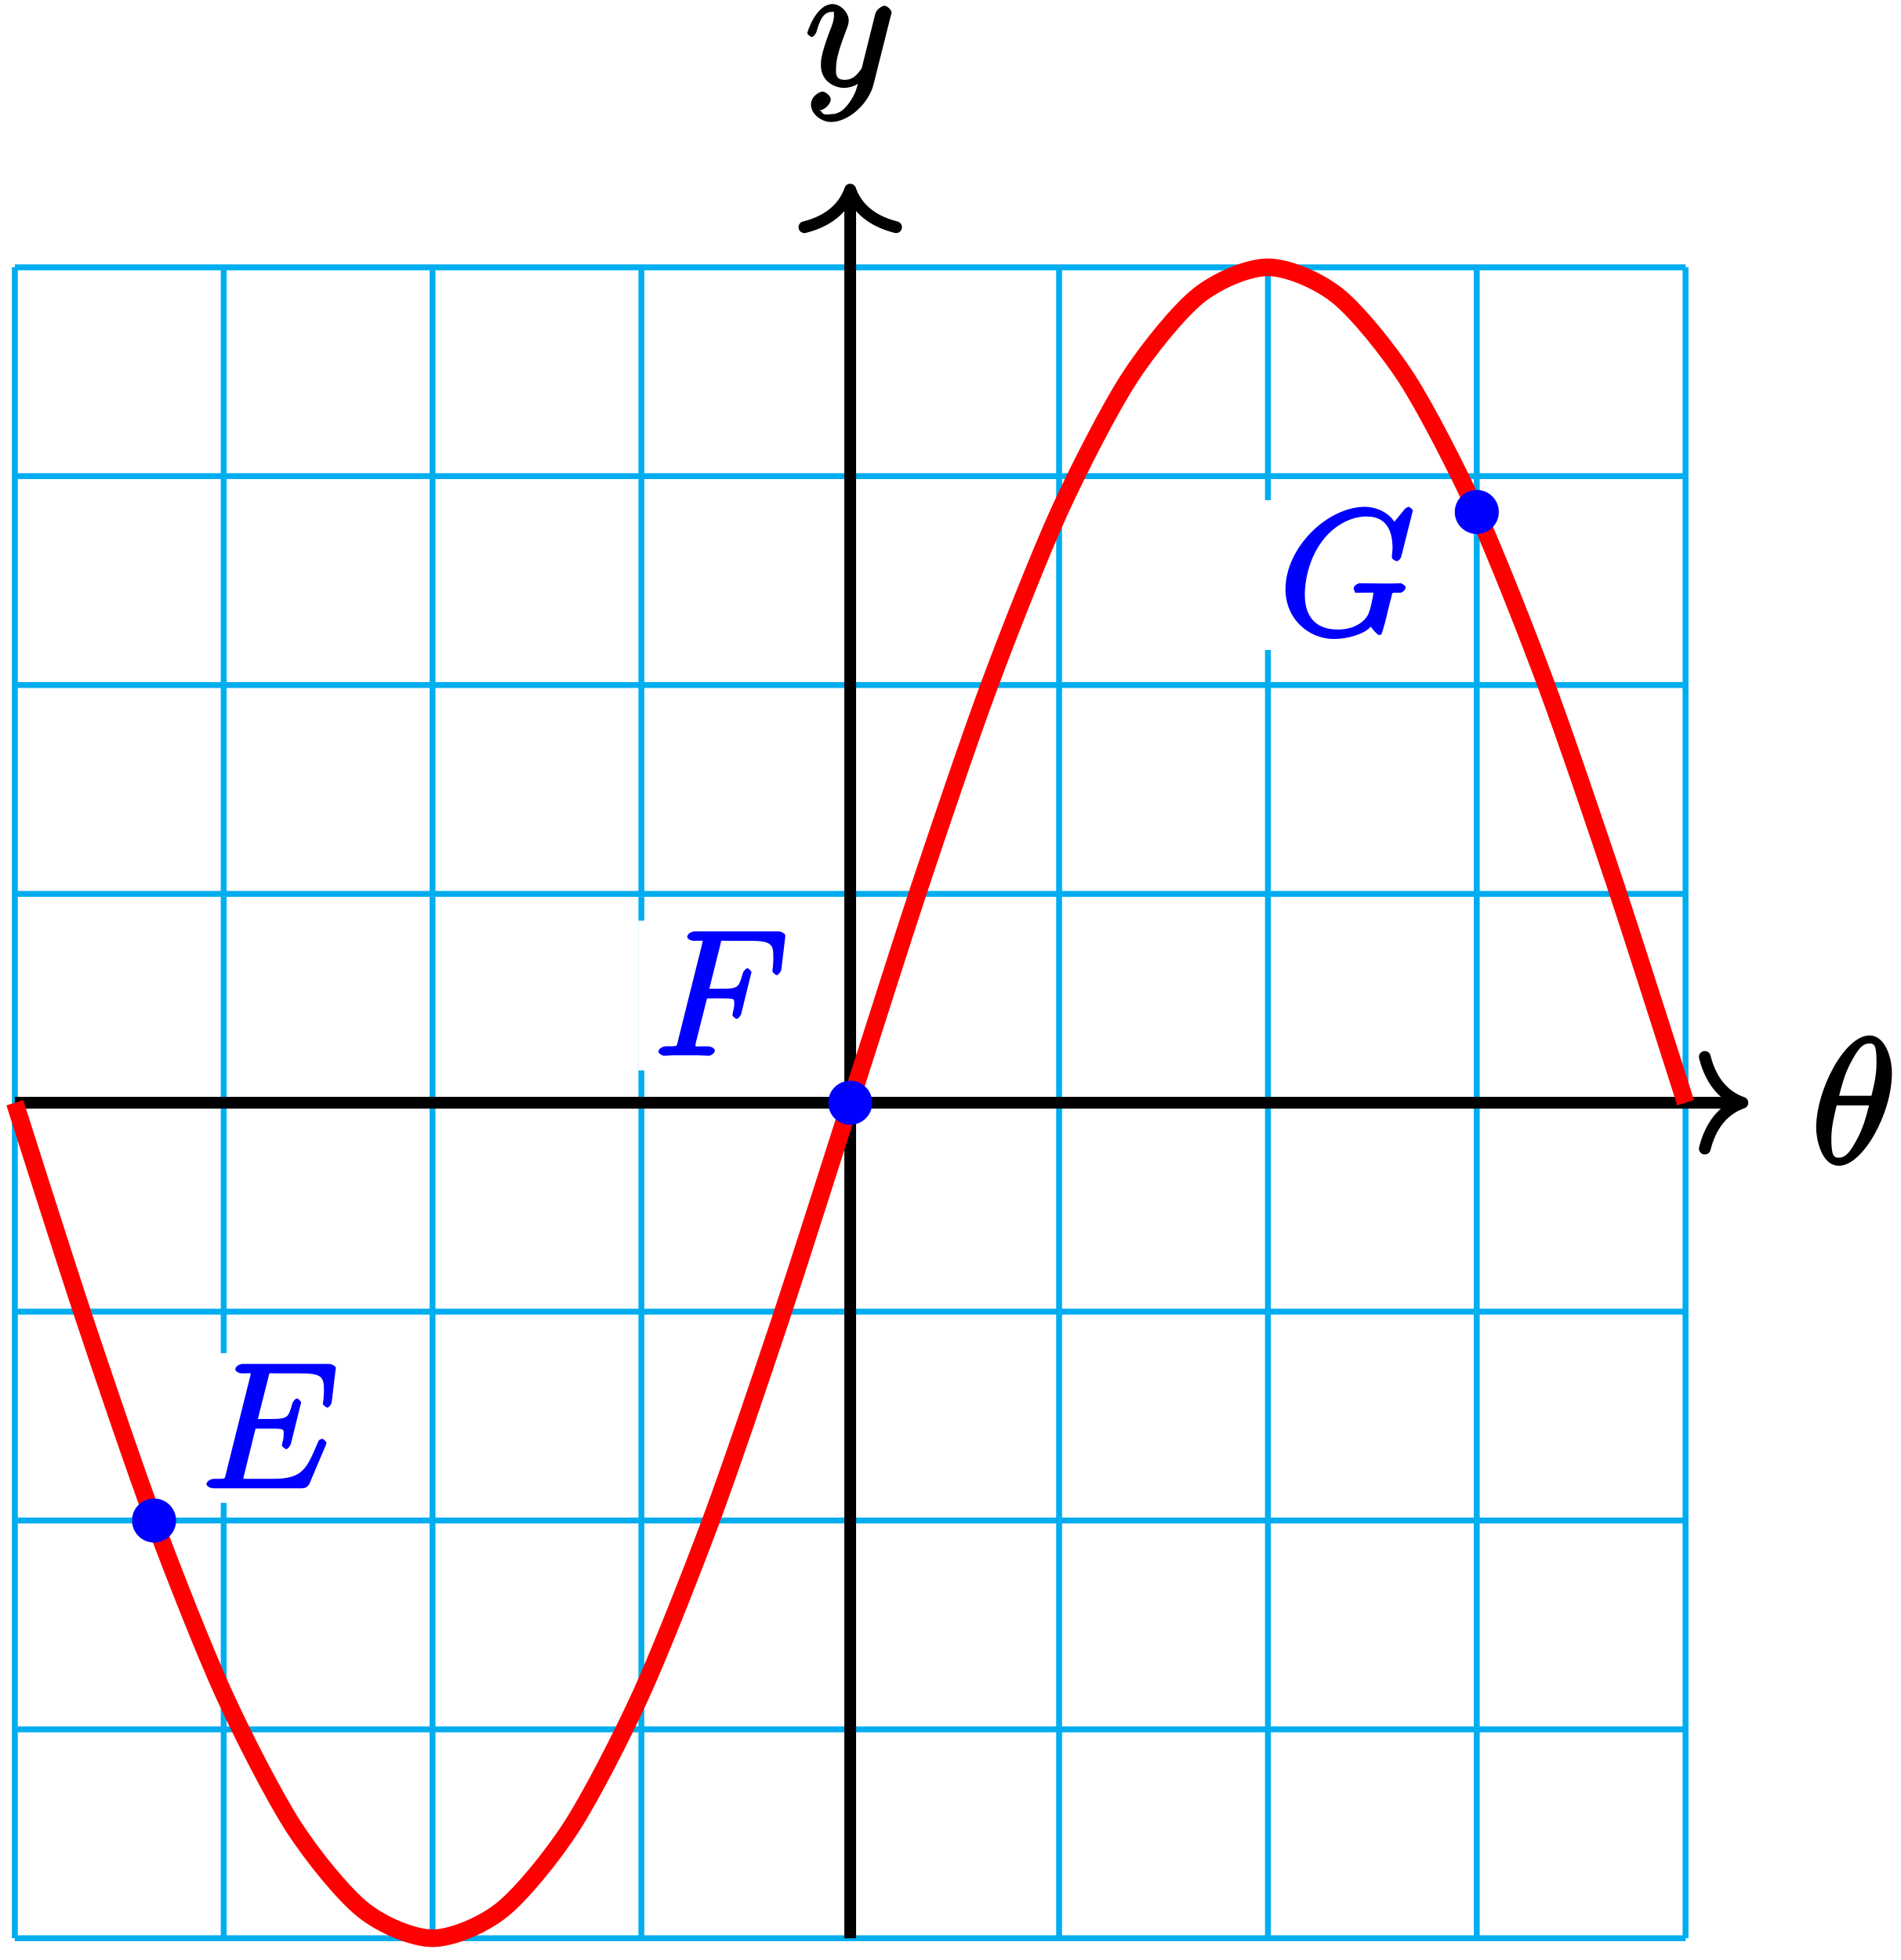
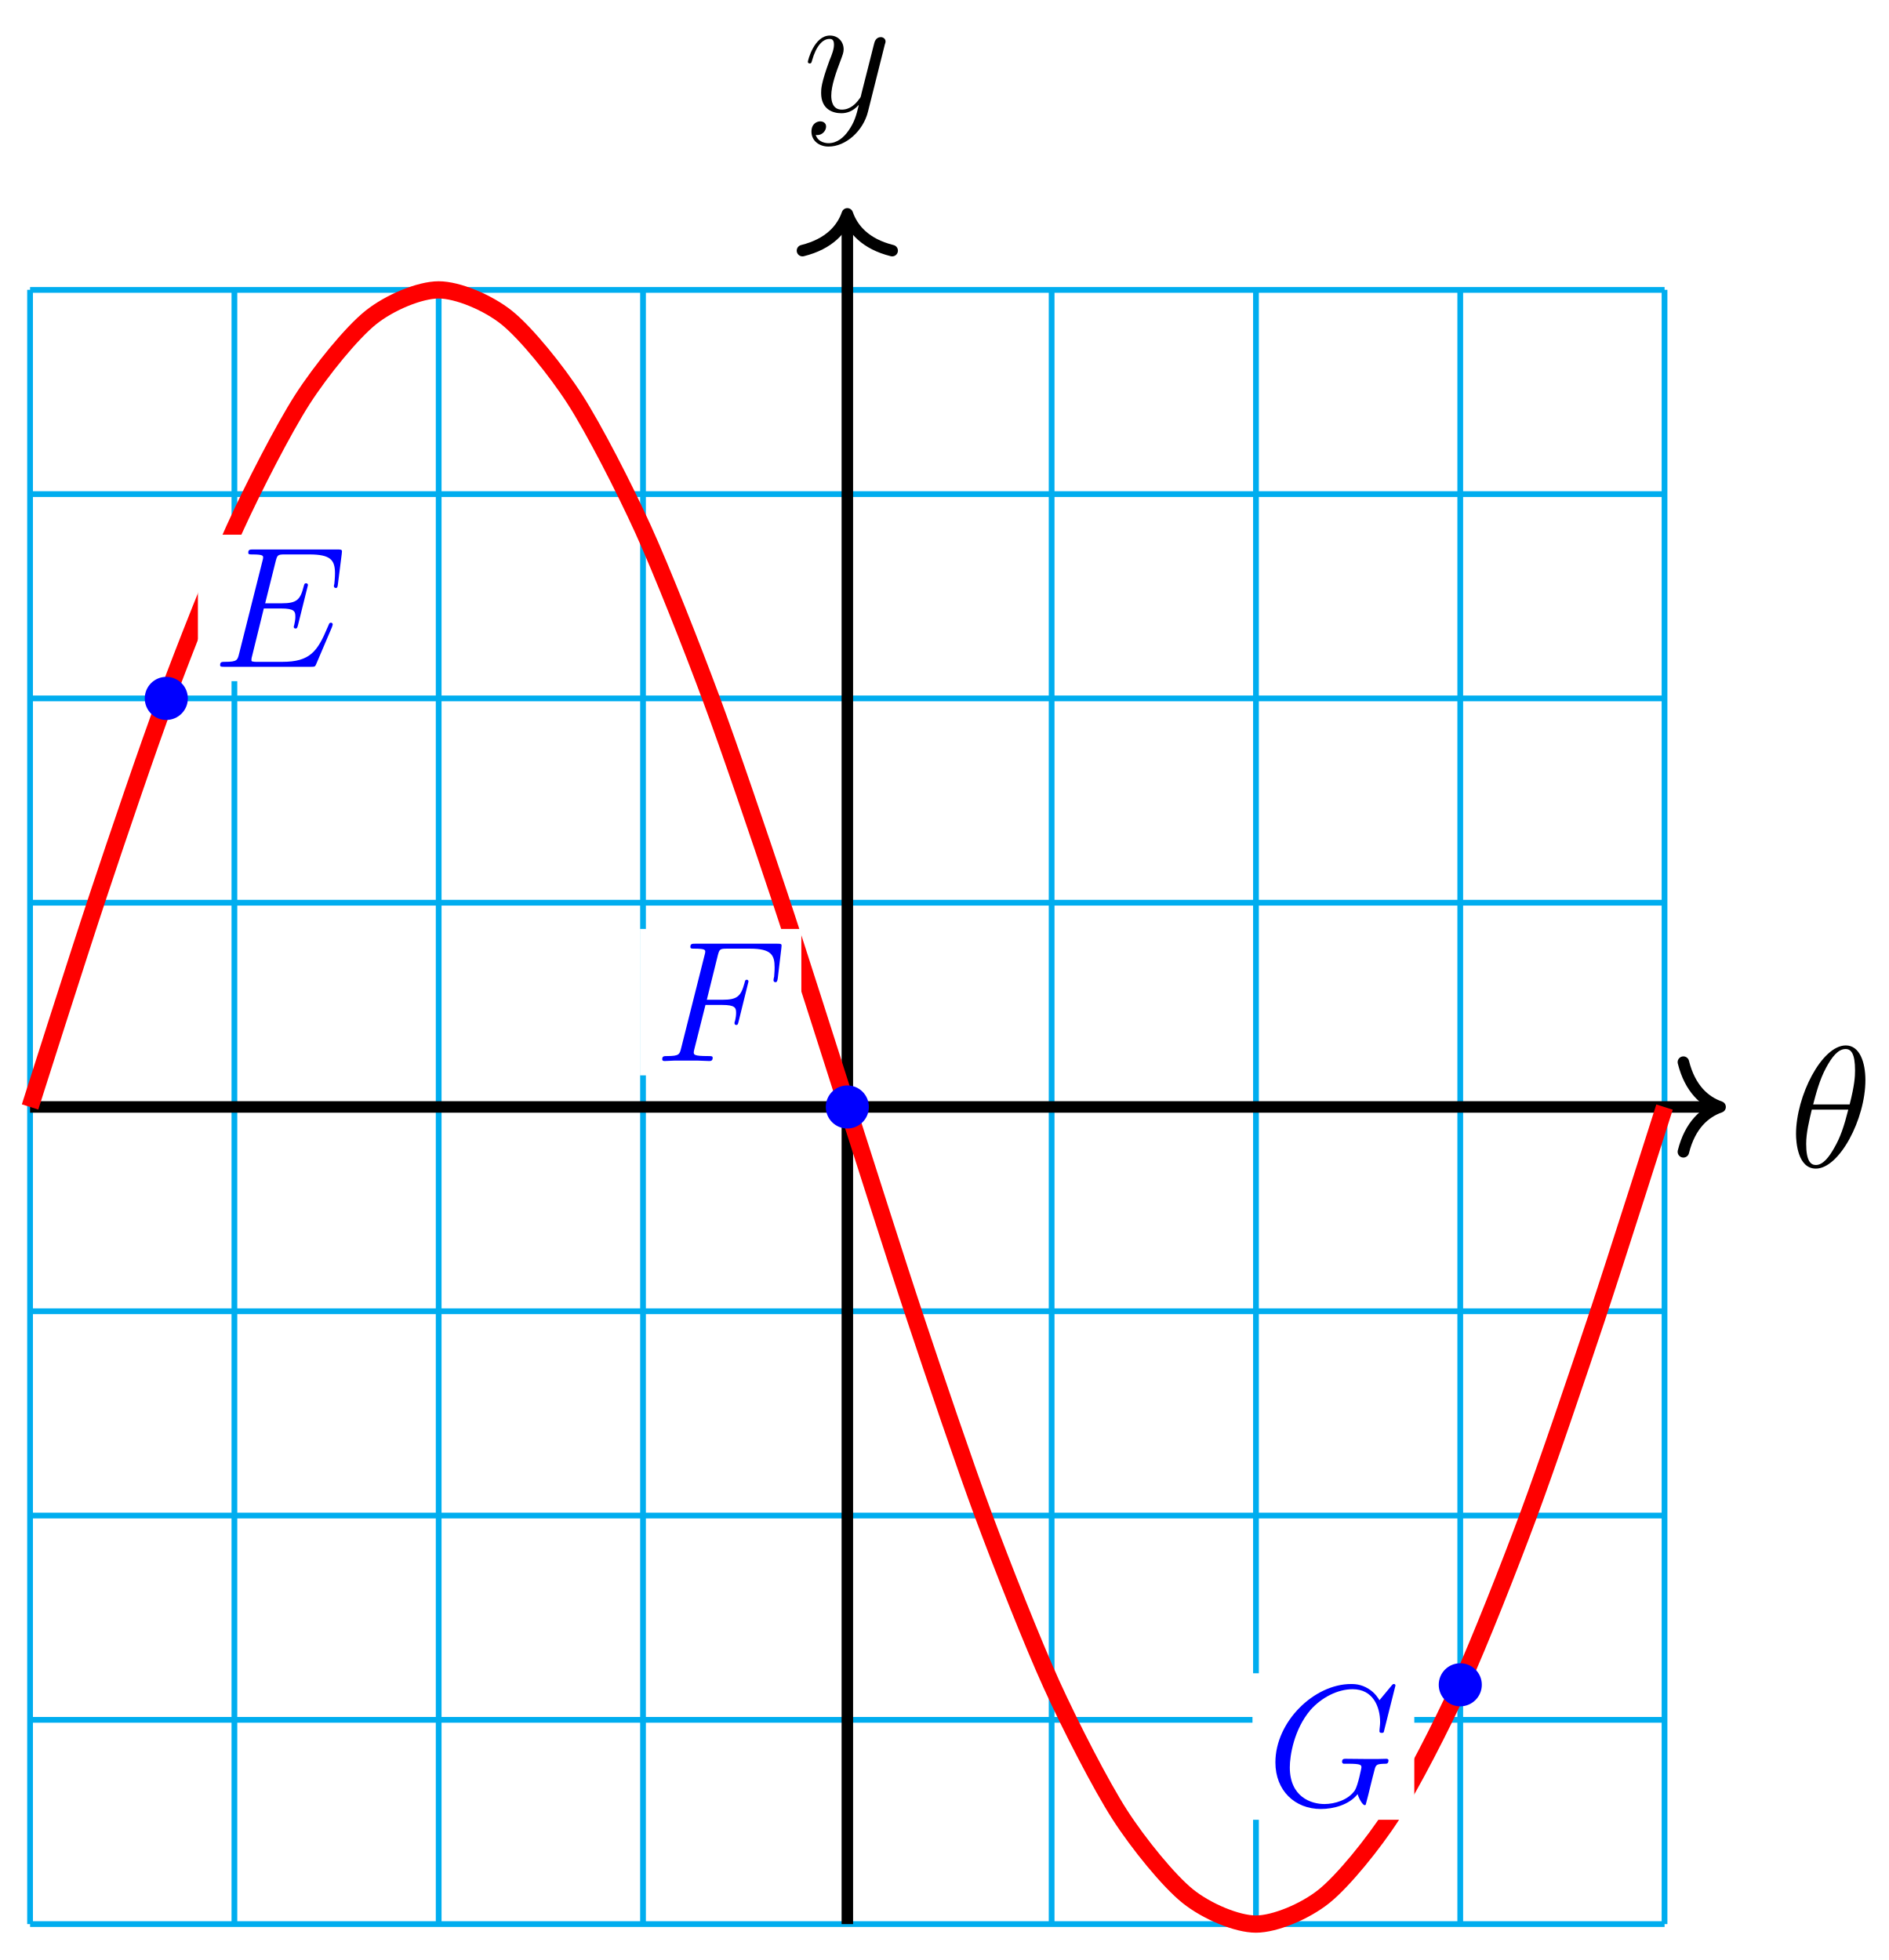
- <svg xmlns="http://www.w3.org/2000/svg" xmlns:xlink="http://www.w3.org/1999/xlink" width="129pt" height="133pt" viewBox="0 0 129 133" version="1.1">
+ <svg xmlns="http://www.w3.org/2000/svg" xmlns:xlink="http://www.w3.org/1999/xlink" width="131pt" height="136pt" viewBox="0 0 131 136" version="1.1">
  <defs>
    <g>
      <symbol overflow="visible" id="glyph0-0">
        <path style="stroke:none;" d="" />
      </symbol>
      <symbol overflow="visible" id="glyph0-1">
-         <path style="stroke:none;" d="M 5.453 -6.156 C 5.453 -7.375 4.906 -8.719 3.938 -8.719 C 2.266 -8.719 0.312 -5.062 0.312 -2.422 C 0.312 -1.875 0.594 0.125 1.859 0.125 C 3.484 0.125 5.453 -3.438 5.453 -6.156 Z M 1.828 -4.469 C 2.016 -5.172 2.219 -6.078 2.688 -6.922 C 3.078 -7.641 3.391 -8.172 3.922 -8.172 C 4.312 -8.172 4.406 -7.984 4.406 -6.844 C 4.406 -6.406 4.375 -5.812 4.062 -4.625 L 1.859 -4.625 Z M 3.938 -4.109 C 3.641 -2.938 3.438 -2.297 3.016 -1.547 C 2.672 -0.938 2.359 -0.422 1.859 -0.422 C 1.5 -0.422 1.344 -0.547 1.344 -1.734 C 1.344 -2.516 1.547 -3.328 1.703 -3.969 L 3.906 -3.969 Z M 3.938 -4.109 " />
+         <path style="stroke:none;" d="M 5.297 -6.016 C 5.297 -7.234 4.906 -8.422 3.938 -8.422 C 2.266 -8.422 0.484 -4.906 0.484 -2.281 C 0.484 -1.734 0.594 0.125 1.859 0.125 C 3.484 0.125 5.297 -3.297 5.297 -6.016 Z M 1.672 -4.328 C 1.859 -5.031 2.109 -6.031 2.578 -6.891 C 2.969 -7.609 3.391 -8.172 3.922 -8.172 C 4.312 -8.172 4.578 -7.844 4.578 -6.688 C 4.578 -6.266 4.547 -5.672 4.203 -4.328 Z M 4.109 -3.969 C 3.812 -2.797 3.562 -2.047 3.125 -1.297 C 2.781 -0.688 2.359 -0.125 1.859 -0.125 C 1.5 -0.125 1.188 -0.406 1.188 -1.594 C 1.188 -2.359 1.391 -3.172 1.578 -3.969 Z M 4.109 -3.969 " />
      </symbol>
      <symbol overflow="visible" id="glyph0-2">
-         <path style="stroke:none;" d="M 3.031 1.094 C 2.703 1.547 2.359 1.906 1.766 1.906 C 1.625 1.906 1.203 2.031 1.109 1.703 C 0.906 1.641 0.969 1.641 0.984 1.641 C 1.344 1.641 1.75 1.188 1.75 0.906 C 1.75 0.641 1.359 0.375 1.188 0.375 C 0.984 0.375 0.406 0.688 0.406 1.266 C 0.406 1.875 1.094 2.438 1.766 2.438 C 2.969 2.438 4.328 1.188 4.656 -0.125 L 5.828 -4.797 C 5.844 -4.859 5.875 -4.922 5.875 -5 C 5.875 -5.172 5.562 -5.453 5.391 -5.453 C 5.281 -5.453 4.859 -5.25 4.766 -4.891 L 3.891 -1.375 C 3.828 -1.156 3.875 -1.25 3.781 -1.109 C 3.531 -0.781 3.266 -0.422 2.688 -0.422 C 2.016 -0.422 2.109 -0.922 2.109 -1.25 C 2.109 -1.922 2.438 -2.844 2.766 -3.703 C 2.891 -4.047 2.969 -4.219 2.969 -4.453 C 2.969 -4.953 2.453 -5.562 1.859 -5.562 C 0.766 -5.562 0.156 -3.688 0.156 -3.578 C 0.156 -3.531 0.375 -3.328 0.453 -3.328 C 0.562 -3.328 0.734 -3.531 0.781 -3.688 C 1.062 -4.703 1.359 -5.031 1.828 -5.031 C 1.938 -5.031 1.969 -5.172 1.969 -4.781 C 1.969 -4.469 1.844 -4.125 1.656 -3.672 C 1.078 -2.109 1.078 -1.703 1.078 -1.422 C 1.078 -0.281 2.062 0.125 2.656 0.125 C 3 0.125 3.531 -0.031 3.844 -0.344 L 3.688 -0.516 C 3.516 0.141 3.438 0.5 3.031 1.094 Z M 3.031 1.094 " />
+         <path style="stroke:none;" d="M 3.141 1.344 C 2.828 1.797 2.359 2.203 1.766 2.203 C 1.625 2.203 1.047 2.172 0.875 1.625 C 0.906 1.641 0.969 1.641 0.984 1.641 C 1.344 1.641 1.594 1.328 1.594 1.047 C 1.594 0.781 1.359 0.688 1.188 0.688 C 0.984 0.688 0.578 0.828 0.578 1.406 C 0.578 2.016 1.094 2.438 1.766 2.438 C 2.969 2.438 4.172 1.344 4.5 0.016 L 5.672 -4.656 C 5.688 -4.703 5.719 -4.781 5.719 -4.859 C 5.719 -5.031 5.562 -5.156 5.391 -5.156 C 5.281 -5.156 5.031 -5.109 4.938 -4.75 L 4.047 -1.234 C 4 -1.016 4 -0.984 3.891 -0.859 C 3.656 -0.531 3.266 -0.125 2.688 -0.125 C 2.016 -0.125 1.953 -0.781 1.953 -1.094 C 1.953 -1.781 2.281 -2.703 2.609 -3.562 C 2.734 -3.906 2.812 -4.078 2.812 -4.312 C 2.812 -4.812 2.453 -5.266 1.859 -5.266 C 0.766 -5.266 0.328 -3.531 0.328 -3.438 C 0.328 -3.391 0.375 -3.328 0.453 -3.328 C 0.562 -3.328 0.578 -3.375 0.625 -3.547 C 0.906 -4.547 1.359 -5.031 1.828 -5.031 C 1.938 -5.031 2.141 -5.031 2.141 -4.641 C 2.141 -4.328 2.016 -3.984 1.828 -3.531 C 1.25 -1.953 1.25 -1.562 1.25 -1.281 C 1.25 -0.141 2.062 0.125 2.656 0.125 C 3 0.125 3.438 0.016 3.844 -0.438 L 3.859 -0.422 C 3.688 0.281 3.562 0.75 3.141 1.344 Z M 3.141 1.344 " />
      </symbol>
      <symbol overflow="visible" id="glyph0-3">
-         <path style="stroke:none;" d="M 8.469 -2.922 C 8.469 -2.953 8.516 -3.031 8.516 -3.078 C 8.516 -3.141 8.312 -3.359 8.234 -3.359 C 8.188 -3.359 8.047 -3.297 8.016 -3.266 C 7.984 -3.25 7.938 -3.125 7.828 -2.875 C 7.125 -1.203 6.781 -0.641 4.859 -0.641 L 3.125 -0.641 C 2.953 -0.641 2.922 -0.641 2.859 -0.656 C 2.719 -0.672 2.875 -0.531 2.875 -0.641 C 2.875 -0.719 2.891 -0.781 2.922 -0.891 L 3.703 -4.047 L 4.766 -4.047 C 5.703 -4.047 5.609 -4 5.609 -3.641 C 5.609 -3.516 5.609 -3.406 5.516 -3.062 C 5.547 -3.109 5.484 -2.953 5.484 -2.922 C 5.484 -2.828 5.719 -2.656 5.781 -2.656 C 5.891 -2.656 6.062 -2.875 6.109 -3.047 L 6.797 -5.828 C 6.797 -5.875 6.594 -6.094 6.516 -6.094 C 6.406 -6.094 6.234 -5.891 6.188 -5.719 C 5.938 -4.812 5.875 -4.703 4.812 -4.703 L 3.859 -4.703 L 4.562 -7.484 C 4.672 -7.906 4.547 -7.797 5.031 -7.797 L 6.734 -7.797 C 8.219 -7.797 8.344 -7.547 8.344 -6.641 C 8.344 -6.625 8.344 -6.281 8.297 -5.891 C 8.281 -5.844 8.266 -5.766 8.266 -5.75 C 8.266 -5.656 8.5 -5.469 8.578 -5.469 C 8.656 -5.469 8.859 -5.672 8.875 -5.875 L 9.125 -7.969 C 9.125 -8.016 9.156 -8.125 9.156 -8.156 C 9.156 -8.281 8.891 -8.438 8.672 -8.438 L 2.844 -8.438 C 2.625 -8.438 2.328 -8.281 2.328 -8.062 C 2.328 -7.938 2.578 -7.797 2.781 -7.797 C 3.531 -7.797 3.359 -7.859 3.359 -7.719 C 3.359 -7.656 3.344 -7.609 3.312 -7.484 L 1.703 -1.031 C 1.594 -0.609 1.734 -0.641 0.891 -0.641 C 0.672 -0.641 0.375 -0.484 0.375 -0.281 C 0.375 -0.141 0.625 0 0.859 0 L 6.859 0 C 7.125 0 7.297 -0.156 7.375 -0.344 Z M 8.469 -2.922 " />
+         <path style="stroke:none;" d="M 8.312 -2.766 C 8.312 -2.812 8.359 -2.891 8.359 -2.938 C 8.359 -3 8.312 -3.062 8.234 -3.062 C 8.188 -3.062 8.156 -3.047 8.125 -3.016 C 8.109 -3 8.109 -2.969 8 -2.734 C 7.297 -1.062 6.781 -0.344 4.859 -0.344 L 3.125 -0.344 C 2.953 -0.344 2.922 -0.344 2.859 -0.359 C 2.719 -0.375 2.719 -0.391 2.719 -0.484 C 2.719 -0.578 2.734 -0.641 2.766 -0.75 L 3.578 -4.047 L 4.766 -4.047 C 5.703 -4.047 5.766 -3.844 5.766 -3.484 C 5.766 -3.375 5.766 -3.266 5.688 -2.906 C 5.672 -2.859 5.656 -2.812 5.656 -2.766 C 5.656 -2.688 5.719 -2.656 5.781 -2.656 C 5.891 -2.656 5.906 -2.734 5.953 -2.906 L 6.641 -5.672 C 6.641 -5.734 6.594 -5.797 6.516 -5.797 C 6.406 -5.797 6.391 -5.75 6.344 -5.578 C 6.109 -4.656 5.875 -4.406 4.812 -4.406 L 3.672 -4.406 L 4.406 -7.344 C 4.516 -7.75 4.547 -7.797 5.031 -7.797 L 6.734 -7.797 C 8.219 -7.797 8.516 -7.406 8.516 -6.484 C 8.516 -6.484 8.516 -6.141 8.469 -5.75 C 8.453 -5.703 8.438 -5.625 8.438 -5.609 C 8.438 -5.516 8.5 -5.469 8.578 -5.469 C 8.656 -5.469 8.703 -5.516 8.719 -5.734 L 8.984 -7.828 C 8.984 -7.859 9 -7.984 9 -8.016 C 9 -8.141 8.891 -8.141 8.672 -8.141 L 2.844 -8.141 C 2.625 -8.141 2.5 -8.141 2.5 -7.922 C 2.5 -7.797 2.578 -7.797 2.781 -7.797 C 3.531 -7.797 3.531 -7.703 3.531 -7.578 C 3.531 -7.516 3.516 -7.469 3.484 -7.344 L 1.859 -0.891 C 1.75 -0.469 1.734 -0.344 0.891 -0.344 C 0.672 -0.344 0.547 -0.344 0.547 -0.125 C 0.547 0 0.625 0 0.859 0 L 6.859 0 C 7.125 0 7.141 -0.016 7.219 -0.203 Z M 8.312 -2.766 " />
      </symbol>
      <symbol overflow="visible" id="glyph0-4">
-         <path style="stroke:none;" d="M 3.547 -3.891 L 4.703 -3.891 C 5.609 -3.891 5.516 -3.844 5.516 -3.484 C 5.516 -3.328 5.484 -3.172 5.422 -2.922 C 5.453 -2.969 5.391 -2.797 5.391 -2.766 C 5.391 -2.688 5.609 -2.5 5.688 -2.5 C 5.781 -2.5 5.953 -2.688 6 -2.875 L 6.688 -5.672 C 6.688 -5.719 6.5 -5.938 6.422 -5.938 C 6.312 -5.938 6.125 -5.734 6.078 -5.531 C 5.828 -4.641 5.766 -4.547 4.719 -4.547 L 3.828 -4.547 L 4.562 -7.484 C 4.672 -7.906 4.547 -7.797 5.031 -7.797 L 6.641 -7.797 C 8.125 -7.797 8.172 -7.5 8.172 -6.641 C 8.172 -6.578 8.172 -6.312 8.141 -6 C 8.125 -5.953 8.109 -5.797 8.109 -5.75 C 8.109 -5.656 8.328 -5.469 8.406 -5.469 C 8.484 -5.469 8.688 -5.672 8.719 -5.875 L 8.969 -7.969 C 8.969 -8.016 8.984 -8.125 8.984 -8.156 C 8.984 -8.281 8.719 -8.438 8.516 -8.438 L 2.844 -8.438 C 2.625 -8.438 2.328 -8.281 2.328 -8.062 C 2.328 -7.938 2.578 -7.797 2.781 -7.797 C 3.531 -7.797 3.359 -7.859 3.359 -7.719 C 3.359 -7.656 3.344 -7.609 3.312 -7.484 L 1.703 -1.031 C 1.594 -0.609 1.734 -0.641 0.891 -0.641 C 0.672 -0.641 0.375 -0.484 0.375 -0.281 C 0.375 -0.141 0.656 0 0.734 0 C 0.953 0 1.188 -0.031 1.422 -0.031 L 2.969 -0.031 C 3.234 -0.031 3.531 0 3.797 0 C 3.891 0 4.203 -0.141 4.203 -0.359 C 4.203 -0.484 3.969 -0.641 3.703 -0.641 C 2.766 -0.641 2.891 -0.578 2.891 -0.75 C 2.891 -0.812 2.922 -0.906 2.938 -0.984 L 3.672 -3.891 Z M 3.547 -3.891 " />
+         <path style="stroke:none;" d="M 3.547 -3.891 L 4.703 -3.891 C 5.609 -3.891 5.672 -3.688 5.672 -3.344 C 5.672 -3.188 5.656 -3.031 5.594 -2.766 C 5.562 -2.719 5.562 -2.656 5.562 -2.625 C 5.562 -2.547 5.609 -2.5 5.688 -2.5 C 5.781 -2.5 5.797 -2.547 5.844 -2.734 L 6.531 -5.516 C 6.531 -5.562 6.5 -5.641 6.422 -5.641 C 6.312 -5.641 6.297 -5.594 6.25 -5.391 C 6 -4.5 5.766 -4.25 4.719 -4.25 L 3.641 -4.25 L 4.406 -7.344 C 4.516 -7.75 4.547 -7.797 5.031 -7.797 L 6.641 -7.797 C 8.125 -7.797 8.344 -7.344 8.344 -6.5 C 8.344 -6.438 8.344 -6.172 8.312 -5.859 C 8.297 -5.812 8.266 -5.656 8.266 -5.609 C 8.266 -5.516 8.328 -5.469 8.406 -5.469 C 8.484 -5.469 8.531 -5.516 8.562 -5.734 L 8.812 -7.828 C 8.812 -7.859 8.828 -7.984 8.828 -8.016 C 8.828 -8.141 8.719 -8.141 8.516 -8.141 L 2.844 -8.141 C 2.625 -8.141 2.5 -8.141 2.5 -7.922 C 2.5 -7.797 2.578 -7.797 2.781 -7.797 C 3.531 -7.797 3.531 -7.703 3.531 -7.578 C 3.531 -7.516 3.516 -7.469 3.484 -7.344 L 1.859 -0.891 C 1.75 -0.469 1.734 -0.344 0.891 -0.344 C 0.672 -0.344 0.547 -0.344 0.547 -0.125 C 0.547 0 0.656 0 0.734 0 C 0.953 0 1.188 -0.031 1.422 -0.031 L 2.969 -0.031 C 3.234 -0.031 3.531 0 3.797 0 C 3.891 0 4.047 0 4.047 -0.219 C 4.047 -0.344 3.969 -0.344 3.703 -0.344 C 2.766 -0.344 2.734 -0.438 2.734 -0.609 C 2.734 -0.672 2.766 -0.766 2.781 -0.844 Z M 3.547 -3.891 " />
      </symbol>
      <symbol overflow="visible" id="glyph0-5">
-         <path style="stroke:none;" d="M 9.078 -8.453 C 9.078 -8.562 8.828 -8.719 8.812 -8.719 C 8.781 -8.719 8.625 -8.672 8.516 -8.547 L 7.828 -7.703 C 7.859 -7.656 7.625 -8.062 7.156 -8.344 C 6.641 -8.672 6.031 -8.719 5.844 -8.719 C 3.281 -8.719 0.438 -5.953 0.438 -3.125 C 0.438 -1.156 1.953 0.25 3.75 0.25 C 4.609 0.25 5.812 -0.078 6.234 -0.594 C 6.266 -0.484 6.688 -0.016 6.781 -0.016 C 6.844 -0.016 6.844 -0.047 6.938 -0.047 C 6.984 -0.109 7.125 -0.641 7.188 -0.844 L 7.375 -1.609 C 7.469 -2.016 7.516 -2.172 7.609 -2.531 C 7.719 -2.984 7.594 -2.875 8.25 -2.891 C 8.297 -2.891 8.594 -3.031 8.594 -3.266 C 8.594 -3.375 8.312 -3.531 8.281 -3.531 C 8.078 -3.531 7.859 -3.516 7.641 -3.516 L 7 -3.516 C 6.484 -3.516 5.969 -3.531 5.469 -3.531 C 5.359 -3.531 5.062 -3.375 5.062 -3.172 C 5.062 -3.047 5.156 -3.047 5.156 -2.891 L 5.625 -2.891 C 6.562 -2.891 6.391 -2.938 6.391 -2.766 C 6.391 -2.75 6.219 -1.656 5.984 -1.297 C 5.531 -0.625 4.703 -0.391 4 -0.391 C 3.078 -0.391 1.75 -0.719 1.75 -2.781 C 1.75 -3.578 1.984 -5.312 3.141 -6.656 C 3.891 -7.516 4.906 -8.062 5.953 -8.062 C 7.359 -8.062 7.703 -7 7.703 -5.906 C 7.703 -5.719 7.656 -5.453 7.656 -5.281 C 7.656 -5.172 7.938 -5.031 7.969 -5.031 C 8.109 -5.031 8.266 -5.188 8.312 -5.406 Z M 9.078 -8.453 " />
+         <path style="stroke:none;" d="M 8.922 -8.312 C 8.922 -8.422 8.828 -8.422 8.812 -8.422 C 8.781 -8.422 8.734 -8.422 8.641 -8.297 L 7.812 -7.297 C 7.75 -7.406 7.516 -7.812 7.047 -8.094 C 6.531 -8.422 6.031 -8.422 5.844 -8.422 C 3.281 -8.422 0.594 -5.812 0.594 -2.984 C 0.594 -1.016 1.953 0.25 3.75 0.25 C 4.609 0.25 5.703 -0.031 6.297 -0.781 C 6.438 -0.328 6.688 -0.016 6.781 -0.016 C 6.844 -0.016 6.844 -0.047 6.859 -0.047 C 6.875 -0.078 6.969 -0.484 7.031 -0.703 L 7.219 -1.469 C 7.312 -1.859 7.359 -2.031 7.453 -2.391 C 7.562 -2.844 7.594 -2.875 8.25 -2.891 C 8.297 -2.891 8.438 -2.891 8.438 -3.125 C 8.438 -3.234 8.312 -3.234 8.281 -3.234 C 8.078 -3.234 7.859 -3.219 7.641 -3.219 L 7 -3.219 C 6.484 -3.219 5.969 -3.234 5.469 -3.234 C 5.359 -3.234 5.219 -3.234 5.219 -3.031 C 5.219 -2.906 5.312 -2.906 5.312 -2.891 L 5.625 -2.891 C 6.562 -2.891 6.562 -2.797 6.562 -2.625 C 6.562 -2.609 6.328 -1.406 6.109 -1.047 C 5.656 -0.375 4.703 -0.094 4 -0.094 C 3.078 -0.094 1.594 -0.578 1.594 -2.641 C 1.594 -3.438 1.875 -5.266 3.031 -6.625 C 3.797 -7.484 4.906 -8.062 5.953 -8.062 C 7.359 -8.062 7.859 -6.859 7.859 -5.766 C 7.859 -5.562 7.812 -5.312 7.812 -5.141 C 7.812 -5.031 7.938 -5.031 7.969 -5.031 C 8.109 -5.031 8.109 -5.047 8.156 -5.266 Z M 8.922 -8.312 " />
      </symbol>
    </g>
  </defs>
  <g id="surface1">
-     <path style="fill:none;stroke-width:0.399;stroke-linecap:butt;stroke-linejoin:miter;stroke:rgb(0%,67.839%,93.729%);stroke-opacity:1;stroke-miterlimit:10;" d="M -56.692 -56.693 L 56.695 -56.693 M -56.692 -42.522 L 56.695 -42.522 M -56.692 -28.346 L 56.695 -28.346 M -56.692 -14.174 L 56.695 -14.174 M -56.692 0.002 L 56.695 0.002 M -56.692 14.174 L 56.695 14.174 M -56.692 28.346 L 56.695 28.346 M -56.692 42.521 L 56.695 42.521 M -56.692 56.689 L 56.695 56.689 M -56.692 -56.693 L -56.692 56.693 M -42.52 -56.693 L -42.52 56.693 M -28.348 -56.693 L -28.348 56.693 M -14.173 -56.693 L -14.173 56.693 M -0.001 -56.693 L -0.001 56.693 M 14.175 -56.693 L 14.175 56.693 M 28.347 -56.693 L 28.347 56.693 M 42.519 -56.693 L 42.519 56.693 M 56.687 -56.693 L 56.687 56.693 " transform="matrix(1,0,0,-1,57.7,74.83)" />
-     <path style="fill:none;stroke-width:0.797;stroke-linecap:butt;stroke-linejoin:miter;stroke:rgb(0%,0%,0%);stroke-opacity:1;stroke-miterlimit:10;" d="M -56.692 0.002 L 60.148 0.002 " transform="matrix(1,0,0,-1,57.7,74.83)" />
-     <path style="fill:none;stroke-width:0.797;stroke-linecap:round;stroke-linejoin:round;stroke:rgb(0%,0%,0%);stroke-opacity:1;stroke-miterlimit:10;" d="M -2.552 3.111 C -2.083 1.244 -1.048 0.361 -0.001 0.002 C -1.048 -0.361 -2.083 -1.244 -2.552 -3.111 " transform="matrix(1,0,0,-1,118.2472,74.83)" />
+     <path style="fill:none;stroke-width:0.399;stroke-linecap:butt;stroke-linejoin:miter;stroke:rgb(0%,67.839%,93.729%);stroke-opacity:1;stroke-miterlimit:10;" d="M -56.695 -56.692 L 56.694 -56.692 M -56.695 -42.521 L 56.694 -42.521 M -56.695 -28.347 L 56.694 -28.347 M -56.695 -14.173 L 56.694 -14.173 M -56.695 0.002 L 56.694 0.002 M -56.695 14.172 L 56.694 14.172 M -56.695 28.347 L 56.694 28.347 M -56.695 42.521 L 56.694 42.521 M -56.695 56.688 L 56.694 56.688 M -56.695 -56.692 L -56.695 56.695 M -42.52 -56.692 L -42.52 56.695 M -28.349 -56.692 L -28.349 56.695 M -14.174 -56.692 L -14.174 56.695 M 0.001 -56.692 L 0.001 56.695 M 14.173 -56.692 L 14.173 56.695 M 28.348 -56.692 L 28.348 56.695 M 42.519 -56.692 L 42.519 56.695 M 56.69 -56.692 L 56.69 56.695 " transform="matrix(1.00005,0,0,-1.0001,58.78369,76.81038)" />
+     <path style="fill:none;stroke-width:0.797;stroke-linecap:butt;stroke-linejoin:miter;stroke:rgb(0%,0%,0%);stroke-opacity:1;stroke-miterlimit:10;" d="M -56.695 0.002 L 60.147 0.002 " transform="matrix(1.00005,0,0,-1.0001,58.78369,76.81038)" />
+     <path style="fill:none;stroke-width:0.797;stroke-linecap:round;stroke-linejoin:round;stroke:rgb(0%,0%,0%);stroke-opacity:1;stroke-miterlimit:10;" d="M -2.549 3.111 C -2.084 1.244 -1.045 0.361 -0.002 0.002 C -1.045 -0.361 -2.084 -1.244 -2.549 -3.111 " transform="matrix(1.00005,0,0,-1.0001,119.3339,76.81038)" />
    <g style="fill:rgb(0%,0%,0%);fill-opacity:1;">
-       <use xlink:href="#glyph0-1" x="122.94" y="78.98" />
+       <use xlink:href="#glyph0-1" x="124.116" y="80.962" />
    </g>
-     <path style="fill:none;stroke-width:0.797;stroke-linecap:butt;stroke-linejoin:miter;stroke:rgb(0%,0%,0%);stroke-opacity:1;stroke-miterlimit:10;" d="M -0.001 -56.693 L -0.001 61.564 " transform="matrix(1,0,0,-1,57.7,74.83)" />
-     <path style="fill:none;stroke-width:0.797;stroke-linecap:round;stroke-linejoin:round;stroke:rgb(0%,0%,0%);stroke-opacity:1;stroke-miterlimit:10;" d="M -2.552 3.11 C -2.084 1.243 -1.045 0.364 -0.002 0.001 C -1.045 -0.362 -2.084 -1.245 -2.552 -3.112 " transform="matrix(0,-1,-1,0,57.7,12.86561)" />
+     <path style="fill:none;stroke-width:0.797;stroke-linecap:butt;stroke-linejoin:miter;stroke:rgb(0%,0%,0%);stroke-opacity:1;stroke-miterlimit:10;" d="M 0.001 -56.692 L 0.001 61.566 " transform="matrix(1.00005,0,0,-1.0001,58.78369,76.81038)" />
+     <path style="fill:none;stroke-width:0.797;stroke-linecap:round;stroke-linejoin:round;stroke:rgb(0%,0%,0%);stroke-opacity:1;stroke-miterlimit:10;" d="M -2.551 3.112 C -2.086 1.245 -1.047 0.362 -0 -0.001 C -1.047 -0.365 -2.086 -1.244 -2.551 -3.111 " transform="matrix(0,-1.0001,-1.00005,0,58.78369,14.8398)" />
    <g style="fill:rgb(0%,0%,0%);fill-opacity:1;">
-       <use xlink:href="#glyph0-2" x="54.63" y="5.84" />
+       <use xlink:href="#glyph0-2" x="55.716" y="7.732" />
    </g>
-     <path style="fill:none;stroke-width:1.196;stroke-linecap:butt;stroke-linejoin:miter;stroke:rgb(100%,0%,0%);stroke-opacity:1;stroke-miterlimit:10;" d="M -56.692 0.002 C -56.692 0.002 -53.282 -10.74 -51.97 -14.674 C -50.657 -18.604 -48.555 -24.818 -47.243 -28.346 C -45.934 -31.873 -43.833 -37.209 -42.52 -40.088 C -41.208 -42.967 -39.106 -47.061 -37.798 -49.096 C -36.485 -51.135 -34.384 -53.709 -33.071 -54.76 C -31.762 -55.815 -29.657 -56.693 -28.348 -56.693 C -27.036 -56.693 -24.934 -55.815 -23.622 -54.76 C -22.313 -53.709 -20.208 -51.135 -18.899 -49.1 C -17.587 -47.061 -15.485 -42.967 -14.173 -40.088 C -12.864 -37.209 -10.762 -31.873 -9.45 -28.35 C -8.137 -24.822 -6.036 -18.608 -4.723 -14.674 C -3.415 -10.74 -1.313 -4.072 -0.001 -0.002 C 1.312 4.068 3.413 10.736 4.722 14.67 C 6.034 18.603 8.136 24.818 9.448 28.342 C 10.757 31.869 12.863 37.205 14.171 40.084 C 15.484 42.963 17.585 47.06 18.898 49.096 C 20.206 51.131 22.312 53.705 23.62 54.76 C 24.933 55.814 27.034 56.693 28.347 56.693 C 29.655 56.693 31.757 55.814 33.07 54.764 C 34.382 53.709 36.484 51.135 37.796 49.1 C 39.105 47.064 41.206 42.971 42.519 40.092 C 43.831 37.213 45.933 31.877 47.241 28.35 C 48.554 24.826 50.655 18.611 51.968 14.678 C 53.277 10.744 56.691 0.006 56.691 0.006 " transform="matrix(1,0,0,-1,57.7,74.83)" />
-     <path style="fill-rule:nonzero;fill:rgb(0%,0%,100%);fill-opacity:1;stroke-width:0.399;stroke-linecap:butt;stroke-linejoin:miter;stroke:rgb(0%,0%,100%);stroke-opacity:1;stroke-miterlimit:10;" d="M -45.95 -28.346 C -45.95 -27.631 -46.528 -27.053 -47.243 -27.053 C -47.962 -27.053 -48.54 -27.631 -48.54 -28.346 C -48.54 -29.061 -47.962 -29.643 -47.243 -29.643 C -46.528 -29.643 -45.95 -29.061 -45.95 -28.346 Z M -45.95 -28.346 " transform="matrix(1,0,0,-1,57.7,74.83)" />
-     <path style=" stroke:none;fill-rule:nonzero;fill:rgb(100%,100%,100%);fill-opacity:1;" d="M 12.648 101.98 L 24.008 101.98 L 24.008 91.82 L 12.648 91.82 Z M 12.648 101.98 " />
+     <path style="fill:none;stroke-width:1.196;stroke-linecap:butt;stroke-linejoin:miter;stroke:rgb(100%,0%,0%);stroke-opacity:1;stroke-miterlimit:10;" d="M -56.695 0.002 C -56.695 0.002 -53.281 10.739 -51.969 14.672 C -50.66 18.605 -48.555 24.82 -47.246 28.347 C -45.934 31.874 -43.832 37.209 -42.52 40.088 C -41.211 42.966 -39.106 47.06 -37.797 49.098 C -36.485 51.133 -34.384 53.707 -33.071 54.762 C -31.763 55.817 -29.657 56.691 -28.349 56.691 C -27.036 56.691 -24.935 55.817 -23.622 54.762 C -22.31 53.707 -20.208 51.133 -18.9 49.098 C -17.587 47.063 -15.486 42.97 -14.174 40.088 C -12.861 37.209 -10.76 31.874 -9.451 28.347 C -8.139 24.824 -6.037 18.609 -4.725 14.676 C -3.412 10.743 -1.311 4.076 -0.002 0.002 C 1.31 -4.068 3.411 -10.735 4.724 -14.669 C 6.036 -18.602 8.138 -24.816 9.446 -28.343 C 10.759 -31.87 12.86 -37.205 14.173 -40.084 C 15.485 -42.963 17.587 -47.06 18.895 -49.095 C 20.207 -51.134 22.309 -53.708 23.621 -54.758 C 24.934 -55.813 27.035 -56.692 28.344 -56.692 C 29.656 -56.692 31.758 -55.817 33.07 -54.762 C 34.383 -53.708 36.484 -51.134 37.793 -49.099 C 39.105 -47.064 41.206 -42.97 42.519 -40.092 C 43.831 -37.213 45.933 -31.878 47.241 -28.351 C 48.554 -24.824 50.655 -18.61 51.968 -14.676 C 53.28 -10.743 56.69 -0.006 56.69 -0.006 " transform="matrix(1.00005,0,0,-1.0001,58.78369,76.81038)" />
+     <path style="fill-rule:nonzero;fill:rgb(0%,0%,100%);fill-opacity:1;stroke-width:0.399;stroke-linecap:butt;stroke-linejoin:miter;stroke:rgb(0%,0%,100%);stroke-opacity:1;stroke-miterlimit:10;" d="M -45.949 28.347 C -45.949 29.061 -46.527 29.643 -47.246 29.643 C -47.961 29.643 -48.539 29.061 -48.539 28.347 C -48.539 27.632 -47.961 27.05 -47.246 27.05 C -46.527 27.05 -45.949 27.632 -45.949 28.347 Z M -45.949 28.347 " transform="matrix(1.00005,0,0,-1.0001,58.78369,76.81038)" />
+     <path style=" stroke:none;fill-rule:nonzero;fill:rgb(100%,100%,100%);fill-opacity:1;" d="M 13.73 47.266 L 25.09 47.266 L 25.09 37.102 L 13.73 37.102 Z M 13.73 47.266 " />
    <g style="fill:rgb(0%,0%,100%);fill-opacity:1;">
-       <use xlink:href="#glyph0-3" x="13.64" y="100.99" />
+       <use xlink:href="#glyph0-3" x="14.724" y="46.268" />
    </g>
-     <path style="fill-rule:nonzero;fill:rgb(0%,0%,100%);fill-opacity:1;stroke-width:0.399;stroke-linecap:butt;stroke-linejoin:miter;stroke:rgb(0%,0%,100%);stroke-opacity:1;stroke-miterlimit:10;" d="M 1.296 0.002 C 1.296 0.717 0.714 1.295 -0.001 1.295 C -0.716 1.295 -1.294 0.717 -1.294 0.002 C -1.294 -0.717 -0.716 -1.295 -0.001 -1.295 C 0.714 -1.295 1.296 -0.717 1.296 0.002 Z M 1.296 0.002 " transform="matrix(1,0,0,-1,57.7,74.83)" />
-     <path style=" stroke:none;fill-rule:nonzero;fill:rgb(100%,100%,100%);fill-opacity:1;" d="M 43.316 72.637 L 54.512 72.637 L 54.512 62.477 L 43.316 62.477 Z M 43.316 72.637 " />
+     <path style="fill-rule:nonzero;fill:rgb(0%,0%,100%);fill-opacity:1;stroke-width:0.399;stroke-linecap:butt;stroke-linejoin:miter;stroke:rgb(0%,0%,100%);stroke-opacity:1;stroke-miterlimit:10;" d="M 1.294 0.002 C 1.294 0.717 0.716 1.295 0.001 1.295 C -0.713 1.295 -1.295 0.717 -1.295 0.002 C -1.295 -0.717 -0.713 -1.295 0.001 -1.295 C 0.716 -1.295 1.294 -0.717 1.294 0.002 Z M 1.294 0.002 " transform="matrix(1.00005,0,0,-1.0001,58.78369,76.81038)" />
+     <path style=" stroke:none;fill-rule:nonzero;fill:rgb(100%,100%,100%);fill-opacity:1;" d="M 44.398 74.617 L 55.594 74.617 L 55.594 64.457 L 44.398 64.457 Z M 44.398 74.617 " />
    <g style="fill:rgb(0%,0%,100%);fill-opacity:1;">
-       <use xlink:href="#glyph0-4" x="44.31" y="71.64" />
+       <use xlink:href="#glyph0-4" x="45.395" y="73.622" />
    </g>
-     <path style="fill-rule:nonzero;fill:rgb(0%,0%,100%);fill-opacity:1;stroke-width:0.399;stroke-linecap:butt;stroke-linejoin:miter;stroke:rgb(0%,0%,100%);stroke-opacity:1;stroke-miterlimit:10;" d="M 43.816 40.088 C 43.816 40.803 43.234 41.385 42.519 41.385 C 41.804 41.385 41.226 40.803 41.226 40.088 C 41.226 39.373 41.804 38.795 42.519 38.795 C 43.234 38.795 43.816 39.373 43.816 40.088 Z M 43.816 40.088 " transform="matrix(1,0,0,-1,57.7,74.83)" />
-     <path style=" stroke:none;fill-rule:nonzero;fill:rgb(100%,100%,100%);fill-opacity:1;" d="M 85.805 44.105 L 97.031 44.105 L 97.031 33.945 L 85.805 33.945 Z M 85.805 44.105 " />
+     <path style="fill-rule:nonzero;fill:rgb(0%,0%,100%);fill-opacity:1;stroke-width:0.399;stroke-linecap:butt;stroke-linejoin:miter;stroke:rgb(0%,0%,100%);stroke-opacity:1;stroke-miterlimit:10;" d="M 43.816 -40.088 C 43.816 -39.373 43.234 -38.795 42.519 -38.795 C 41.804 -38.795 41.226 -39.373 41.226 -40.088 C 41.226 -40.803 41.804 -41.385 42.519 -41.385 C 43.234 -41.385 43.816 -40.803 43.816 -40.088 Z M 43.816 -40.088 " transform="matrix(1.00005,0,0,-1.0001,58.78369,76.81038)" />
+     <path style=" stroke:none;fill-rule:nonzero;fill:rgb(100%,100%,100%);fill-opacity:1;" d="M 86.891 126.27 L 98.117 126.27 L 98.117 116.105 L 86.891 116.105 Z M 86.891 126.27 " />
    <g style="fill:rgb(0%,0%,100%);fill-opacity:1;">
-       <use xlink:href="#glyph0-5" x="86.8" y="43.11" />
+       <use xlink:href="#glyph0-5" x="87.887" y="125.272" />
    </g>
  </g>
</svg>
